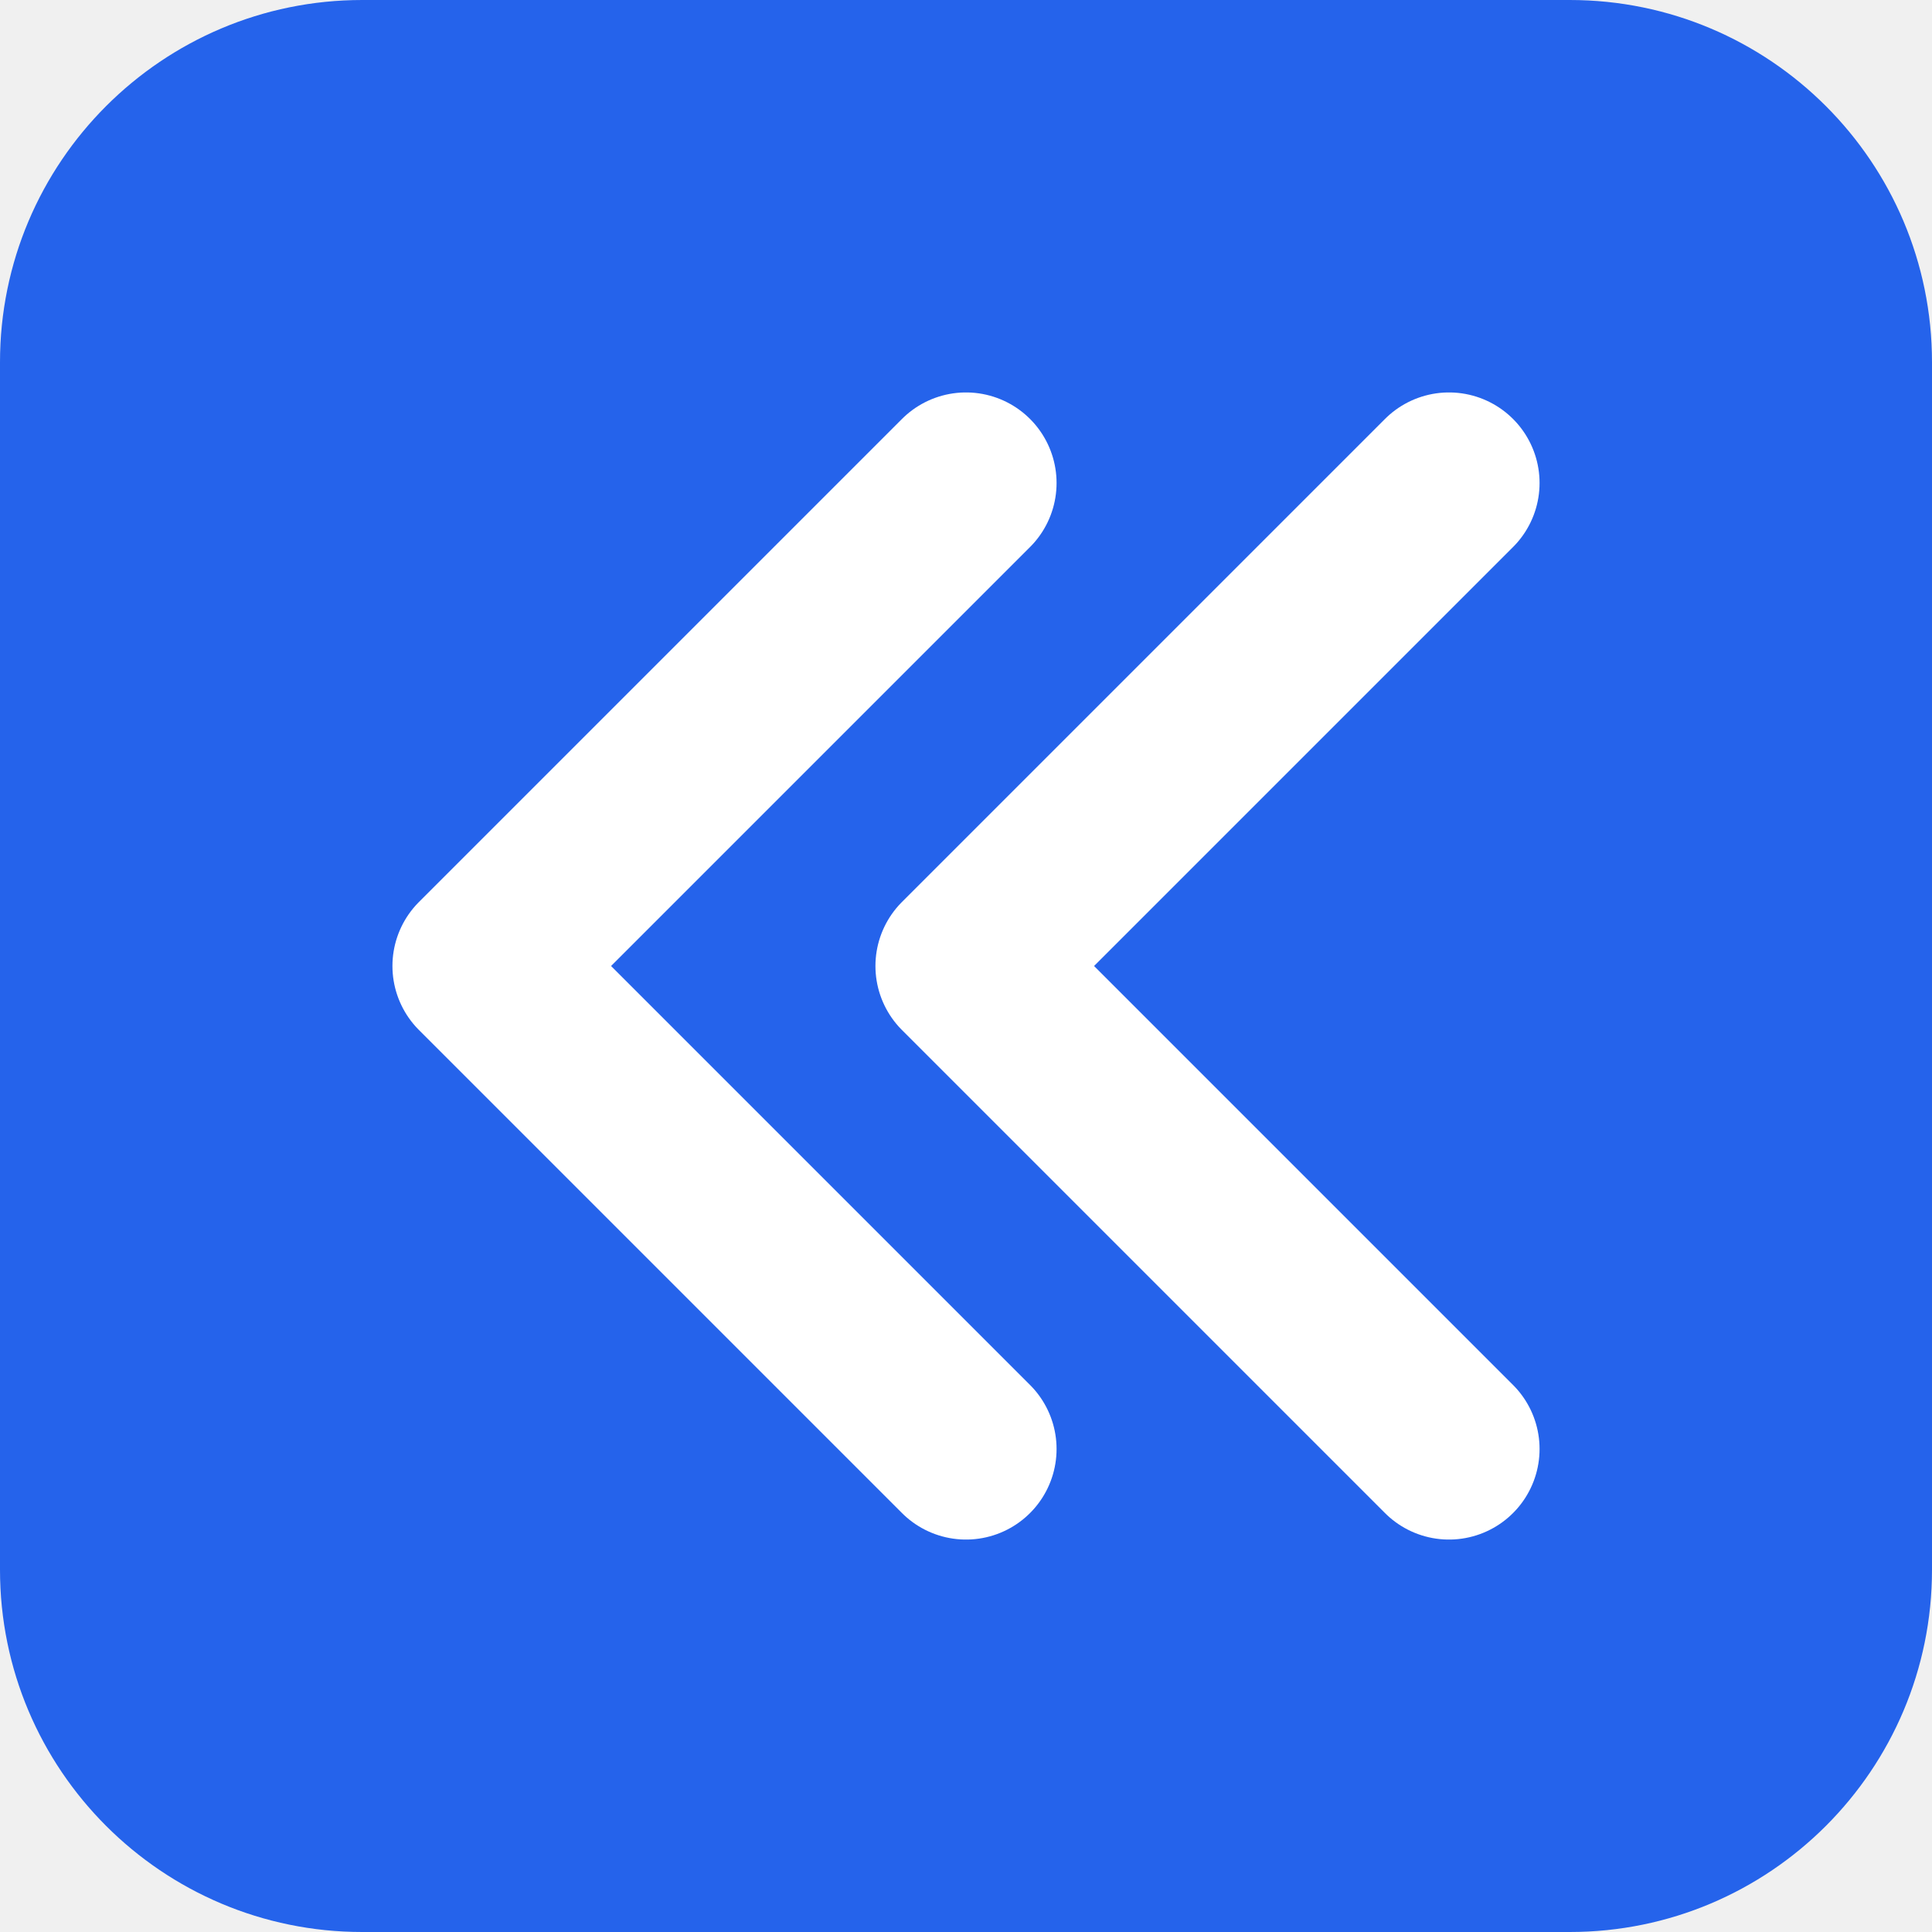
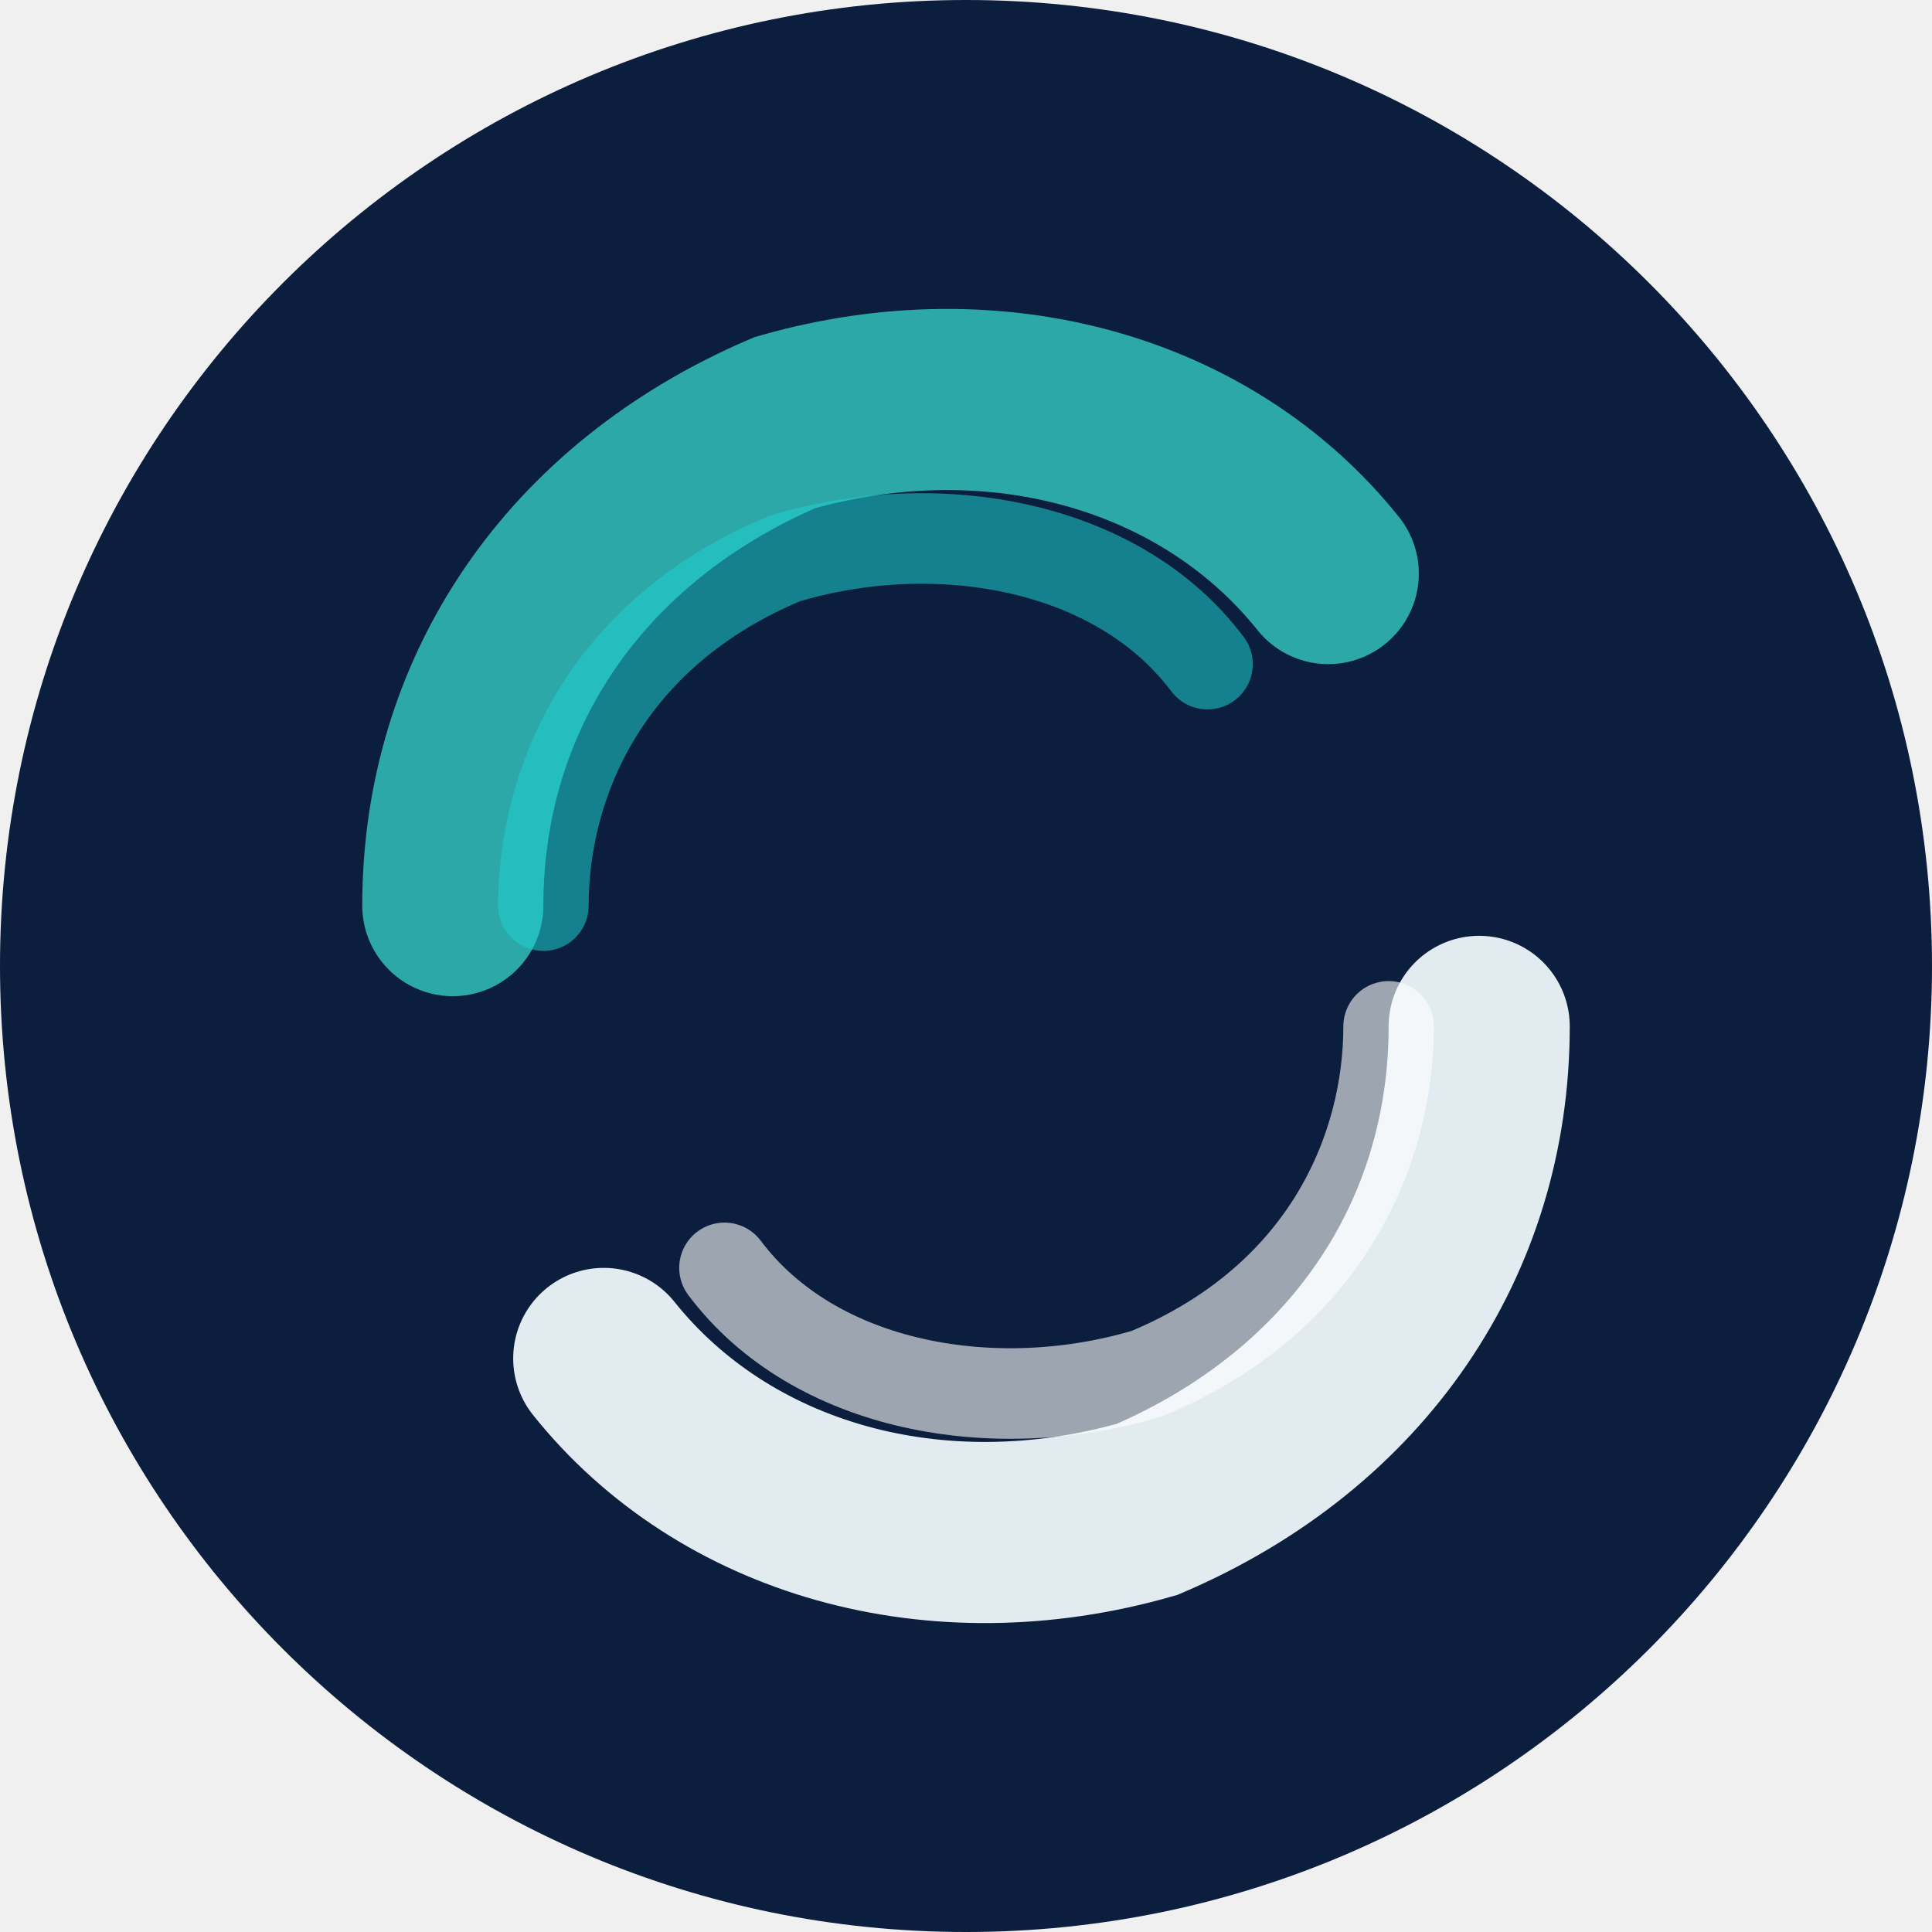
- <svg xmlns="http://www.w3.org/2000/svg" width="64" height="64" viewBox="0 0 64 64" fill="none">
-   <rect width="64" height="64" rx="12" fill="#2563EB" />
-   <path d="M32 16L16 32L32 48" stroke="white" stroke-width="6" stroke-linecap="round" stroke-linejoin="round" />
-   <path d="M48 16L32 32L48 48" stroke="white" stroke-width="6" stroke-linecap="round" stroke-linejoin="round" />
+ <svg xmlns="http://www.w3.org/2000/svg" width="192" height="192" viewBox="0 0 192 192" fill="none">
+   <circle cx="96" cy="96" r="96" fill="#0B1E3D" />
+   <path d="M132 57C120 42 99 36 78 42C57 51 45 69 45 90" stroke="#2DA8A8" stroke-width="18" stroke-linecap="round" fill="none" />
+   <path d="M120 66C111 54 93 51 78 55.5C60 63 54 78 54 90" stroke="#1ECFCF" stroke-width="9" stroke-linecap="round" fill="none" opacity="0.55" />
+   <path d="M60 135C72 150 93 156 114 150C135 141 147 123 147 102" stroke="#E2EBF0" stroke-width="18" stroke-linecap="round" fill="none" />
+   <path d="M72 126C81 138 99 141 114 136.5C132 129 138 114 138 102" stroke="#FFFFFF" stroke-width="9" stroke-linecap="round" fill="none" opacity="0.6" />
</svg>
